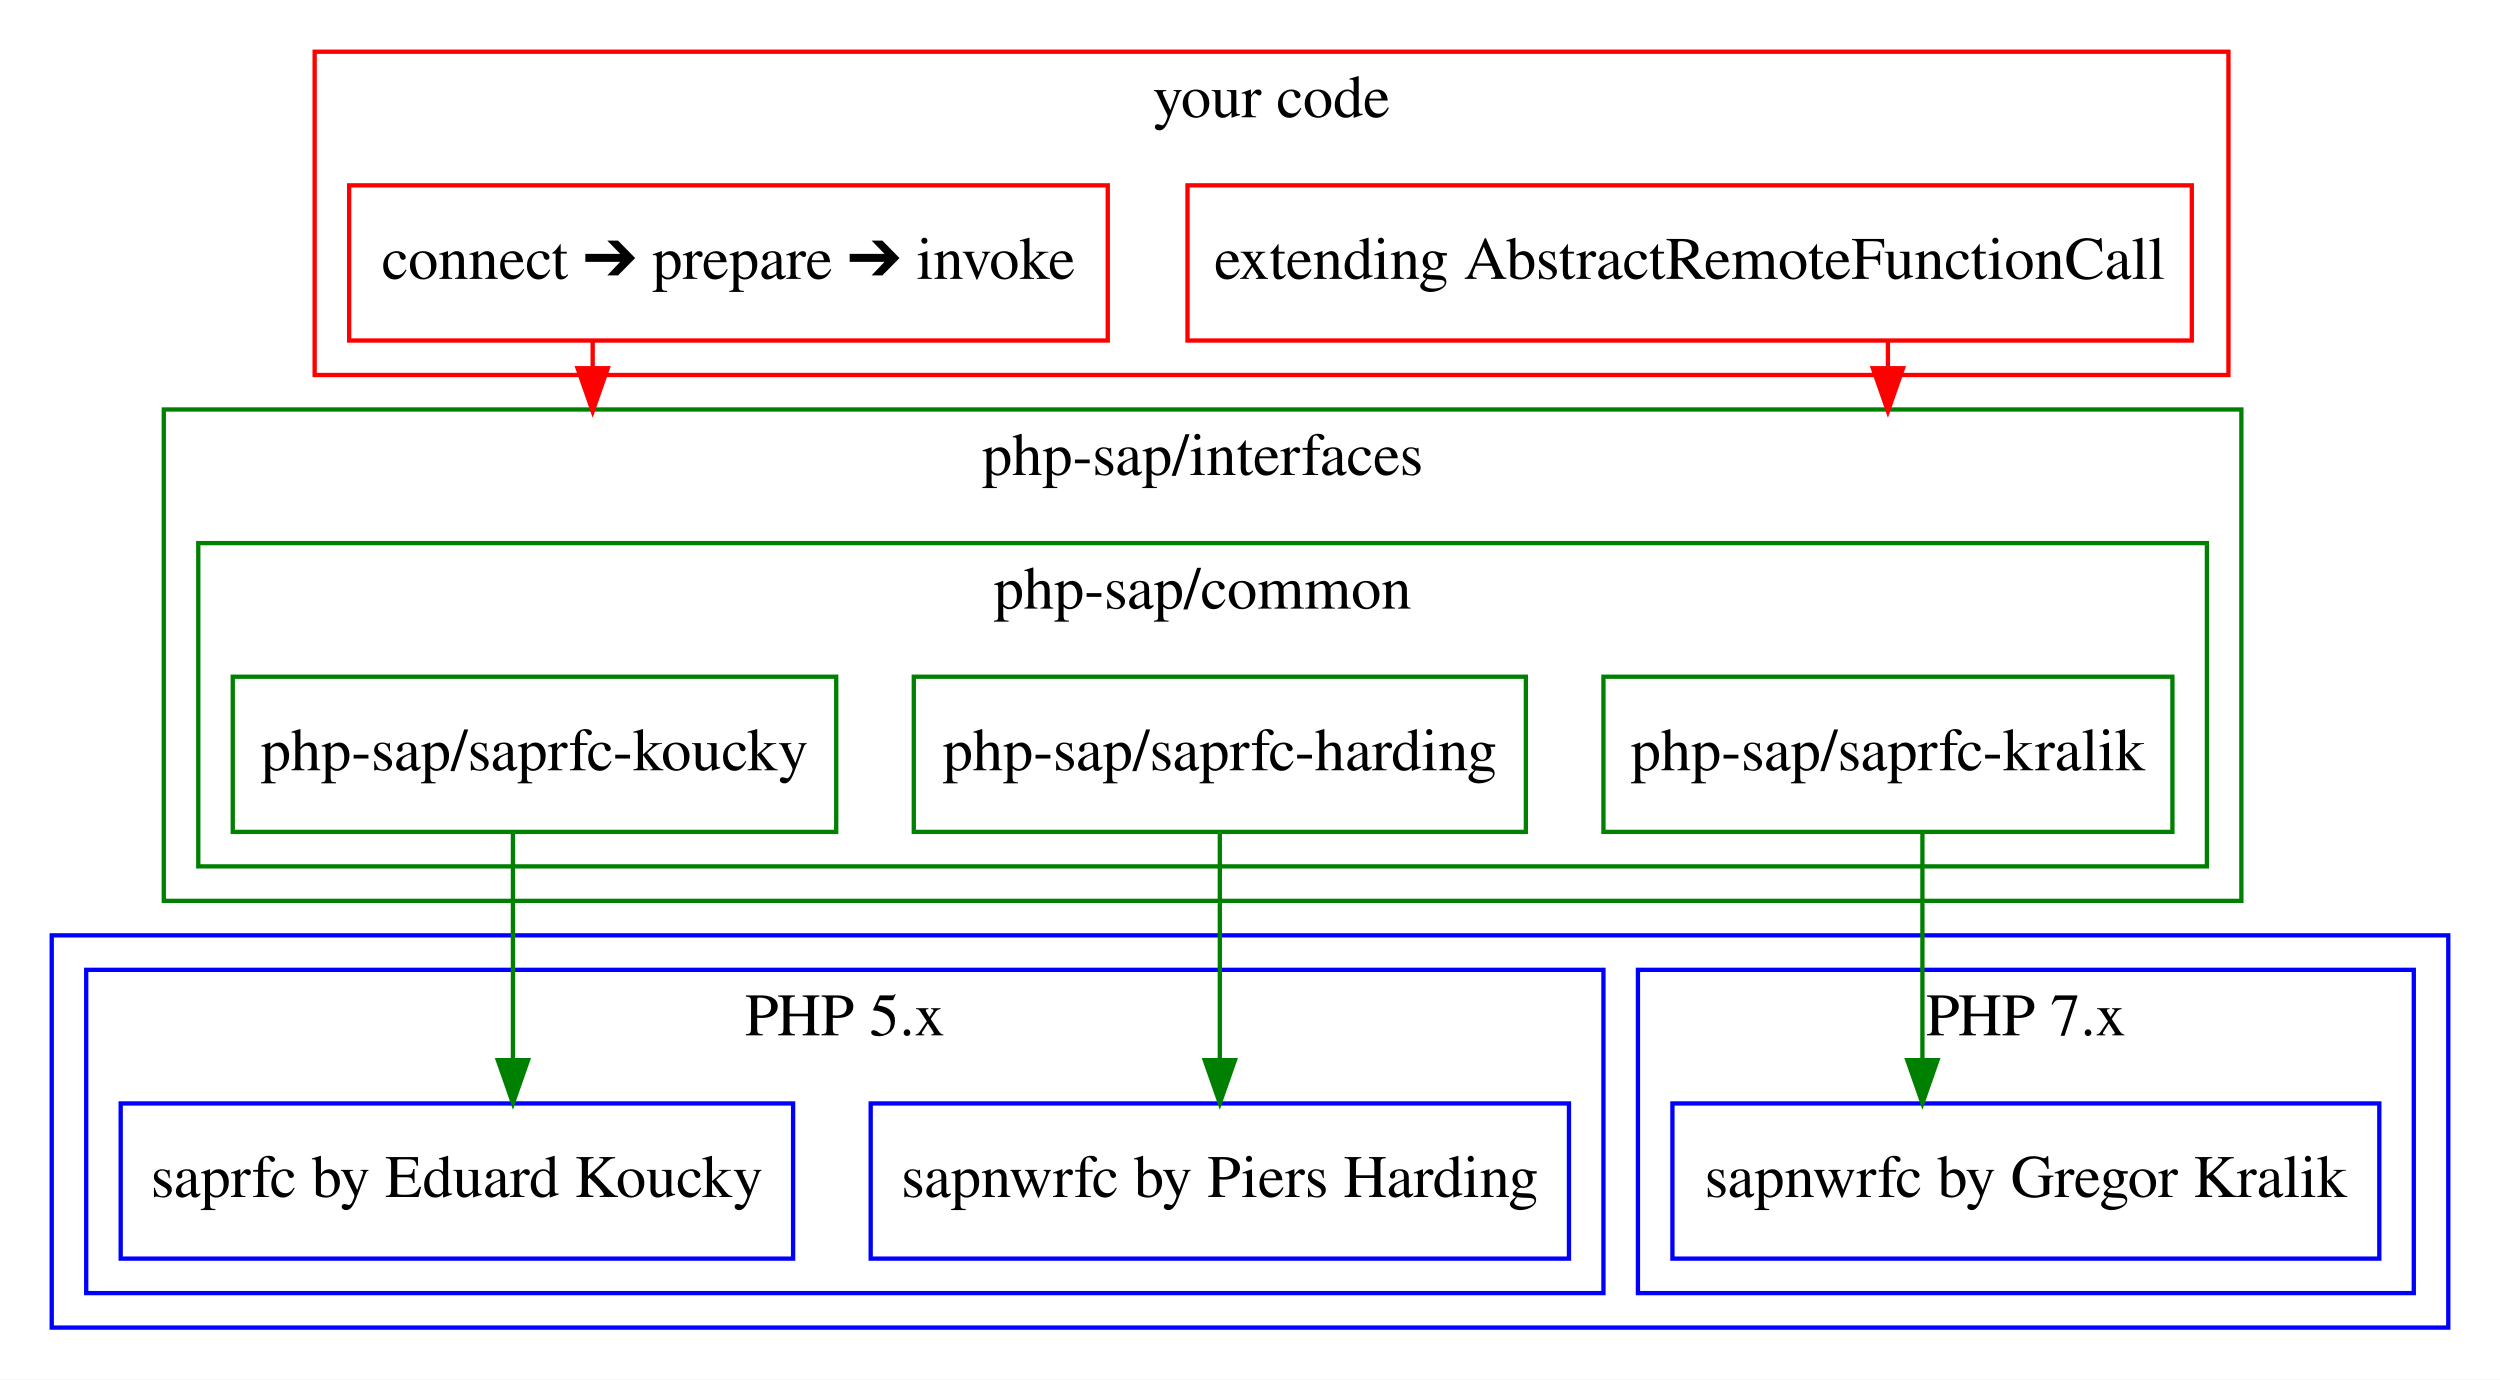
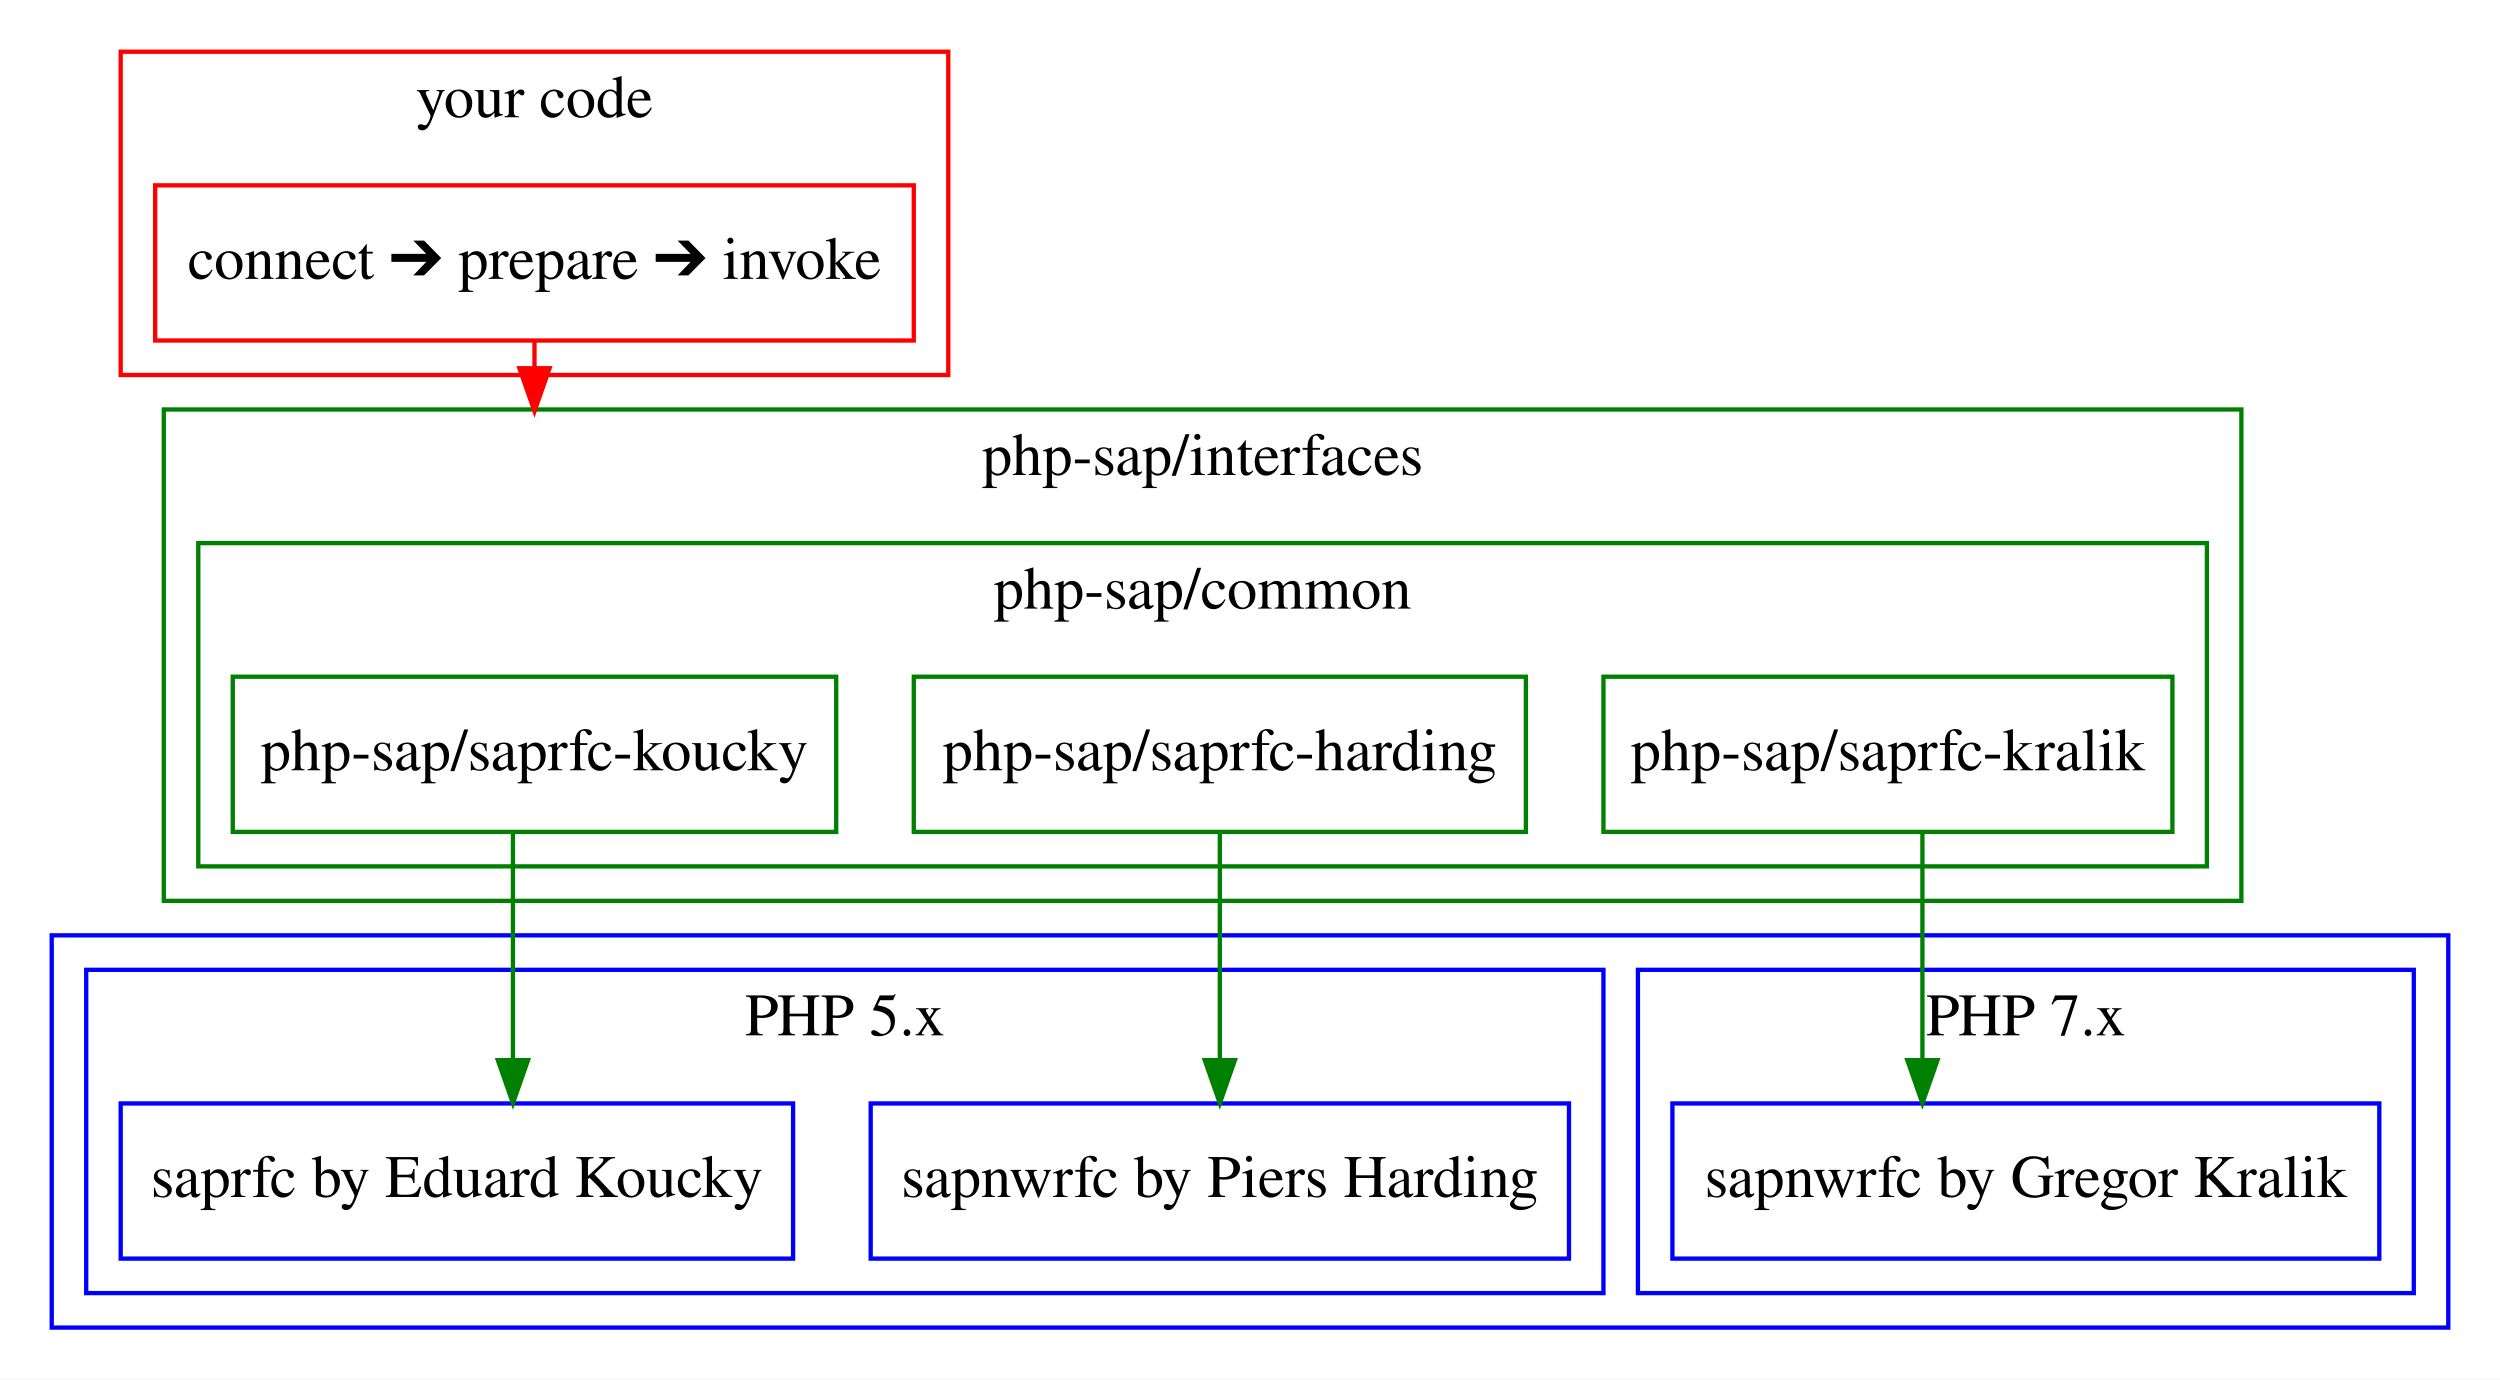
<svg xmlns="http://www.w3.org/2000/svg" width="580pt" height="320pt" viewBox="0.00 0.00 580.00 320.00">
  <g id="graph0" class="graph" transform="scale(1 1) rotate(0) translate(4 316)">
    <polygon fill="white" stroke="none" points="-4,4 -4,-316 576,-316 576,4 -4,4" />
    <g id="clust1" class="cluster">
      <polygon fill="none" stroke="blue" points="8,-8 8,-99 564,-99 564,-8 8,-8" />
    </g>
    <g id="clust2" class="cluster">
      <polygon fill="none" stroke="blue" points="376,-16 376,-91 556,-91 556,-16 376,-16" />
      <text text-anchor="middle" x="466" y="-75.8" font-family="Times,serif" font-size="14.00">PHP 7.x</text>
    </g>
    <g id="clust3" class="cluster">
      <polygon fill="none" stroke="blue" points="16,-16 16,-91 368,-91 368,-16 16,-16" />
      <text text-anchor="middle" x="192" y="-75.8" font-family="Times,serif" font-size="14.00">PHP 5.x</text>
    </g>
    <g id="clust4" class="cluster">
      <polygon fill="none" stroke="green" points="34,-107 34,-221 516,-221 516,-107 34,-107" />
      <text text-anchor="middle" x="275" y="-205.8" font-family="Times,serif" font-size="14.00">php-sap/interfaces</text>
    </g>
    <g id="clust5" class="cluster">
      <polygon fill="none" stroke="green" points="42,-115 42,-190 508,-190 508,-115 42,-115" />
      <text text-anchor="middle" x="275" y="-174.8" font-family="Times,serif" font-size="14.00">php-sap/common</text>
    </g>
    <g id="clust6" class="cluster">
-       <polygon fill="none" stroke="red" points="69,-229 69,-304 513,-304 513,-229 69,-229" />
-       <text text-anchor="middle" x="291" y="-288.8" font-family="Times,serif" font-size="14.00">your code</text>
+       <polygon fill="none" stroke="red" points="24,-229 24,-304 216,-304 216,-229 24,-229" />
+       <text text-anchor="middle" x="120" y="-288.8" font-family="Times,serif" font-size="14.00">your code</text>
    </g>
    <g id="node1" class="node">
      <polygon fill="none" stroke="blue" points="548,-60 384,-60 384,-24 548,-24 548,-60" />
      <text text-anchor="middle" x="466" y="-38.3" font-family="Times,serif" font-size="14.00">sapnwrfc by Gregor Kralik</text>
    </g>
    <g id="node2" class="node">
      <polygon fill="none" stroke="blue" points="360,-60 198,-60 198,-24 360,-24 360,-60" />
      <text text-anchor="middle" x="279" y="-38.3" font-family="Times,serif" font-size="14.00">sapnwrfc by Piers Harding</text>
    </g>
    <g id="node3" class="node">
      <polygon fill="none" stroke="blue" points="180,-60 24,-60 24,-24 180,-24 180,-60" />
      <text text-anchor="middle" x="102" y="-38.3" font-family="Times,serif" font-size="14.00">saprfc by Eduard Koucky</text>
    </g>
    <g id="node4" class="node">
      <polygon fill="none" stroke="green" points="190,-159 50,-159 50,-123 190,-123 190,-159" />
      <text text-anchor="middle" x="120" y="-137.3" font-family="Times,serif" font-size="14.00">php-sap/saprfc-koucky</text>
    </g>
    <g id="edge1" class="edge">
      <path fill="none" stroke="green" d="M115,-122.842C115,-122.842 115,-70.043 115,-70.043" />
      <polygon fill="green" stroke="green" points="118.5,-70.043 115,-60.043 111.5,-70.043 118.5,-70.043" />
    </g>
    <g id="node5" class="node">
      <polygon fill="none" stroke="green" points="350,-159 208,-159 208,-123 350,-123 350,-159" />
      <text text-anchor="middle" x="279" y="-137.3" font-family="Times,serif" font-size="14.00">php-sap/saprfc-harding</text>
    </g>
    <g id="edge2" class="edge">
      <path fill="none" stroke="green" d="M279,-122.842C279,-122.842 279,-70.043 279,-70.043" />
      <polygon fill="green" stroke="green" points="282.5,-70.043 279,-60.043 275.5,-70.043 282.5,-70.043" />
    </g>
    <g id="node6" class="node">
      <polygon fill="none" stroke="green" points="500,-159 368,-159 368,-123 500,-123 500,-159" />
      <text text-anchor="middle" x="434" y="-137.3" font-family="Times,serif" font-size="14.00">php-sap/saprfc-kralik</text>
    </g>
    <g id="edge3" class="edge">
      <path fill="none" stroke="green" d="M442,-122.842C442,-122.842 442,-70.043 442,-70.043" />
      <polygon fill="green" stroke="green" points="445.5,-70.043 442,-60.043 438.5,-70.043 445.5,-70.043" />
    </g>
    <g id="node7" class="node">
-       <polygon fill="none" stroke="red" points="253,-273 77,-273 77,-237 253,-237 253,-273" />
-       <text text-anchor="middle" x="165" y="-251.3" font-family="Times,serif" font-size="14.00">connect ➔ prepare ➔ invoke</text>
+       <polygon fill="none" stroke="red" points="208,-273 32,-273 32,-237 208,-237 208,-273" />
+       <text text-anchor="middle" x="120" y="-251.3" font-family="Times,serif" font-size="14.00">connect ➔ prepare ➔ invoke</text>
    </g>
    <g id="edge4" class="edge">
-       <path fill="none" stroke="red" d="M133.5,-236.936C133.5,-236.936 133.5,-234.619 133.5,-230.842" />
-       <polygon fill="red" stroke="red" points="137,-230.577 133.5,-220.577 130,-230.577 137,-230.577" />
-     </g>
-     <g id="node8" class="node">
-       <polygon fill="none" stroke="red" points="504.5,-273 271.5,-273 271.5,-237 504.5,-237 504.5,-273" />
-       <text text-anchor="middle" x="388" y="-251.3" font-family="Times,serif" font-size="14.00">extending AbstractRemoteFunctionCall</text>
-     </g>
-     <g id="edge5" class="edge">
-       <path fill="none" stroke="red" d="M434,-236.936C434,-236.936 434,-234.619 434,-230.842" />
-       <polygon fill="red" stroke="red" points="437.5,-230.577 434,-220.577 430.5,-230.577 437.5,-230.577" />
+       <path fill="none" stroke="red" d="M120,-236.936C120,-236.936 120,-234.619 120,-230.842" />
+       <polygon fill="red" stroke="red" points="123.5,-230.577 120,-220.577 116.5,-230.577 123.5,-230.577" />
    </g>
  </g>
</svg>
